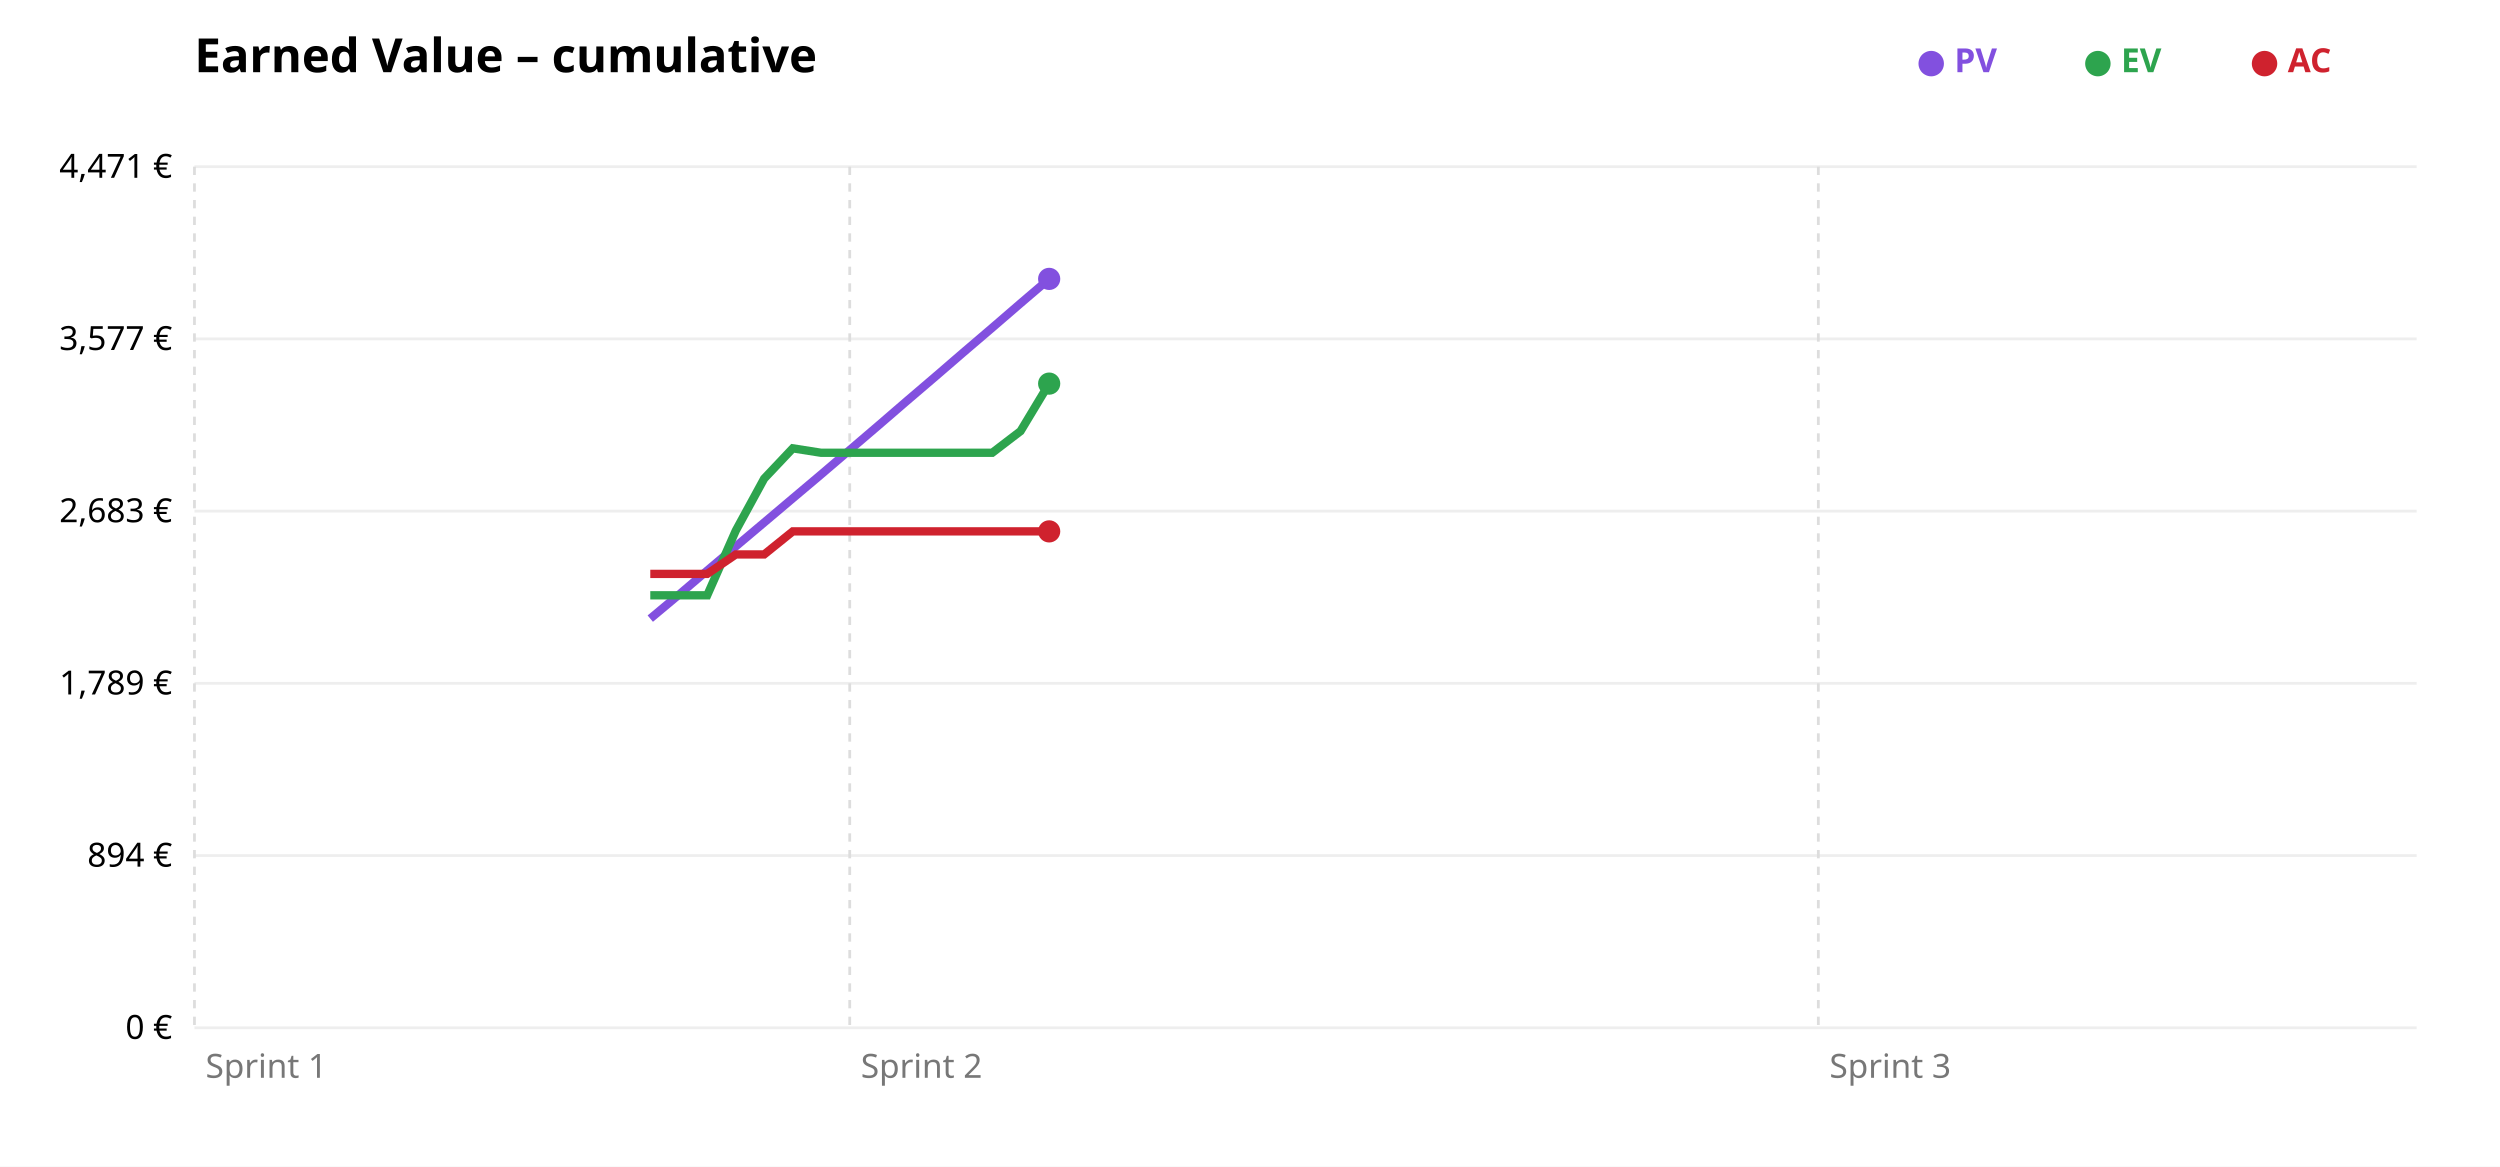
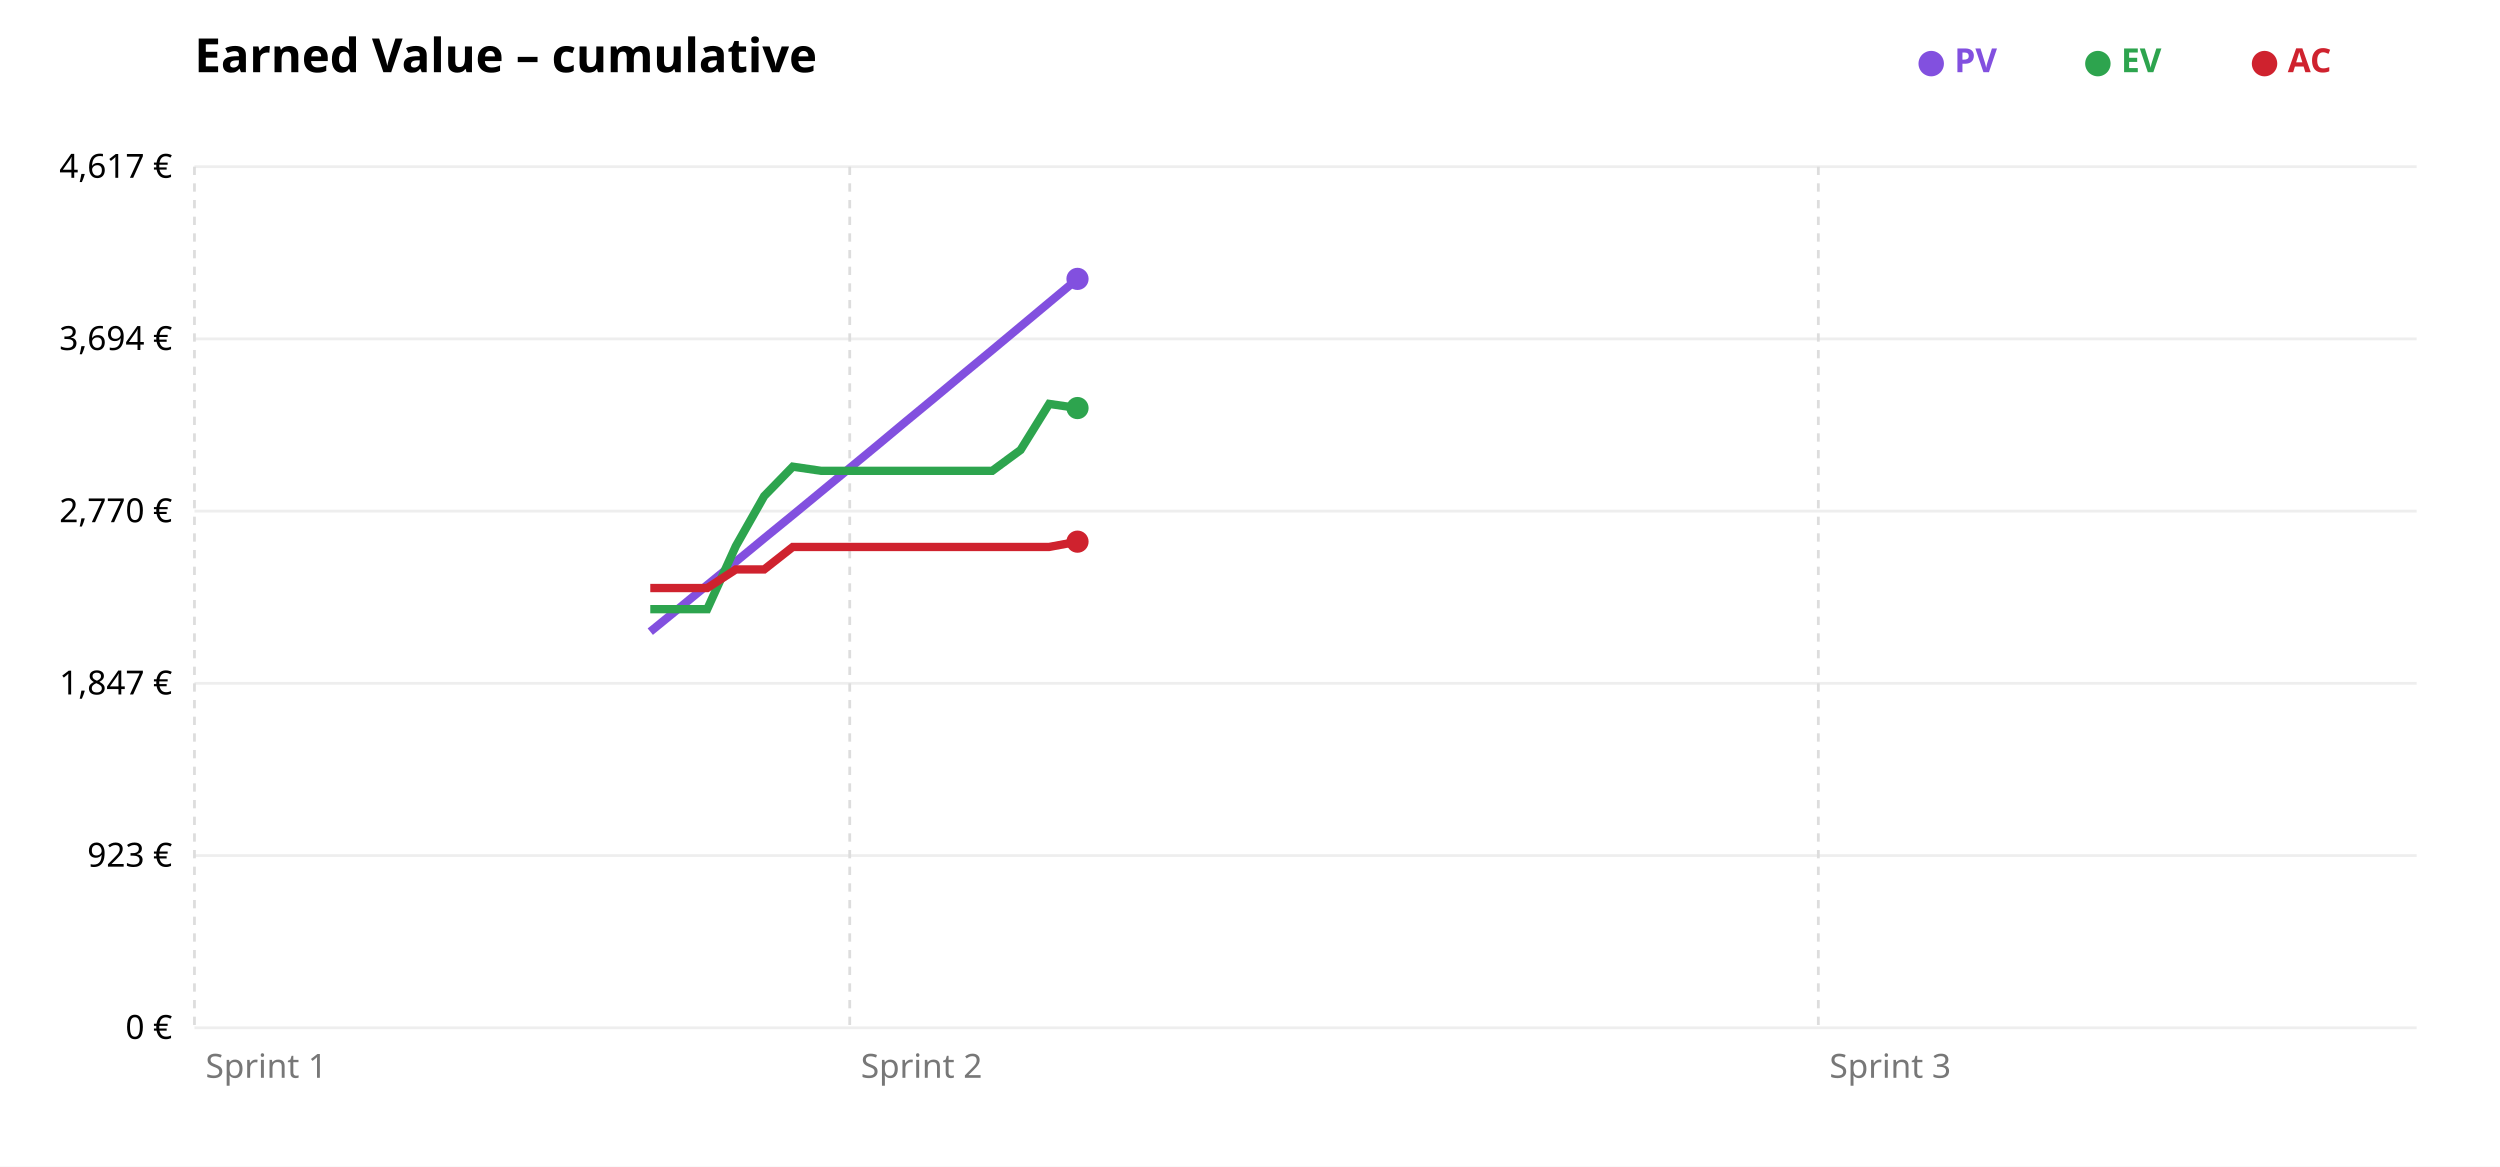
<svg xmlns="http://www.w3.org/2000/svg" width="900" height="420" font-family="sans-serif" font-size="12">
  <rect width="100%" height="100%" fill="white" />
  <text x="70" y="26" font-size="17" font-weight="bold">Earned Value – cumulative</text>
  <line x1="70" y1="370.0" x2="870" y2="370.0" stroke="#eee" />
  <text x="62" y="374.0" text-anchor="end">0 €</text>
  <line x1="70" y1="308.0" x2="870" y2="308.0" stroke="#eee" />
-   <text x="62" y="312.0" text-anchor="end">894 €</text>
+   <text x="62" y="312.0" text-anchor="end">923 €</text>
  <line x1="70" y1="246.0" x2="870" y2="246.0" stroke="#eee" />
-   <text x="62" y="250.0" text-anchor="end">1,789 €</text>
+   <text x="62" y="250.0" text-anchor="end">1,847 €</text>
  <line x1="70" y1="184.0" x2="870" y2="184.0" stroke="#eee" />
-   <text x="62" y="188.0" text-anchor="end">2,683 €</text>
+   <text x="62" y="188.0" text-anchor="end">2,770 €</text>
  <line x1="70" y1="122.0" x2="870" y2="122.0" stroke="#eee" />
-   <text x="62" y="126.0" text-anchor="end">3,577 €</text>
+   <text x="62" y="126.0" text-anchor="end">3,694 €</text>
  <line x1="70" y1="60.0" x2="870" y2="60.0" stroke="#eee" />
-   <text x="62" y="64.0" text-anchor="end">4,471 €</text>
+   <text x="62" y="64.0" text-anchor="end">4,617 €</text>
  <line x1="70.0" y1="60" x2="70.0" y2="370" stroke="#ddd" stroke-dasharray="3 3" />
  <text x="74.0" y="388" fill="#777">Sprint 1</text>
  <line x1="305.9" y1="60" x2="305.9" y2="370" stroke="#ddd" stroke-dasharray="3 3" />
  <text x="309.9" y="388" fill="#777">Sprint 2</text>
  <line x1="654.6" y1="60" x2="654.6" y2="370" stroke="#ddd" stroke-dasharray="3 3" />
  <text x="658.6" y="388" fill="#777">Sprint 3</text>
-   <polyline points="234.1,222.7 244.4,214.1 254.6,205.4 264.9,196.7 275.1,188.1 285.4,179.4 295.6,170.8 305.9,162.0 316.2,153.2 326.4,144.4 336.7,135.6 346.9,126.8 357.2,118.0 367.4,109.2 377.7,100.4" fill="none" stroke="#8250df" stroke-width="3" />
-   <circle cx="377.7" cy="100.4" r="4" fill="#8250df" />
+   <polyline points="234.1,227.4 244.4,219.0 254.6,210.6 264.9,202.2 275.1,193.8 285.4,185.4 295.6,177.0 305.9,168.5 316.2,160.0 326.4,151.5 336.7,143.0 346.9,134.5 357.2,126.0 367.4,117.5 377.7,108.9 387.9,100.4" fill="none" stroke="#8250df" stroke-width="3" />
+   <circle cx="387.9" cy="100.4" r="4" fill="#8250df" />
  <text x="690" y="26" fill="#8250df" font-weight="bold">● PV</text>
-   <polyline points="234.1,214.3 244.4,214.3 254.6,214.3 264.9,191.0 275.1,172.3 285.4,161.4 295.6,163.0 305.9,163.0 316.2,163.0 326.4,163.0 336.7,163.0 346.9,163.0 357.2,163.0 367.4,155.2 377.7,138.1" fill="none" stroke="#2da44e" stroke-width="3" />
-   <circle cx="377.7" cy="138.1" r="4" fill="#2da44e" />
+   <polyline points="234.1,219.3 244.4,219.3 254.6,219.3 264.9,196.6 275.1,178.6 285.4,168.0 295.6,169.5 305.9,169.5 316.2,169.5 326.4,169.5 336.7,169.5 346.9,169.5 357.2,169.5 367.4,162.0 377.7,145.4 387.9,146.9" fill="none" stroke="#2da44e" stroke-width="3" />
+   <circle cx="387.9" cy="146.9" r="4" fill="#2da44e" />
  <text x="750" y="26" fill="#2da44e" font-weight="bold">● EV</text>
-   <polyline points="234.1,206.6 244.4,206.6 254.6,206.6 264.9,199.6 275.1,199.6 285.4,191.3 295.6,191.3 305.9,191.3 316.2,191.3 326.4,191.3 336.7,191.3 346.9,191.3 357.2,191.3 367.4,191.3 377.7,191.3" fill="none" stroke="#cf222e" stroke-width="3" />
-   <circle cx="377.7" cy="191.3" r="4" fill="#cf222e" />
+   <polyline points="234.1,211.7 244.4,211.7 254.6,211.7 264.9,205.0 275.1,205.0 285.4,196.9 295.6,196.9 305.9,196.9 316.2,196.9 326.4,196.9 336.7,196.9 346.9,196.9 357.2,196.9 367.4,196.9 377.7,196.9 387.9,195.0" fill="none" stroke="#cf222e" stroke-width="3" />
+   <circle cx="387.9" cy="195.0" r="4" fill="#cf222e" />
  <text x="810" y="26" fill="#cf222e" font-weight="bold">● AC</text>
</svg>
